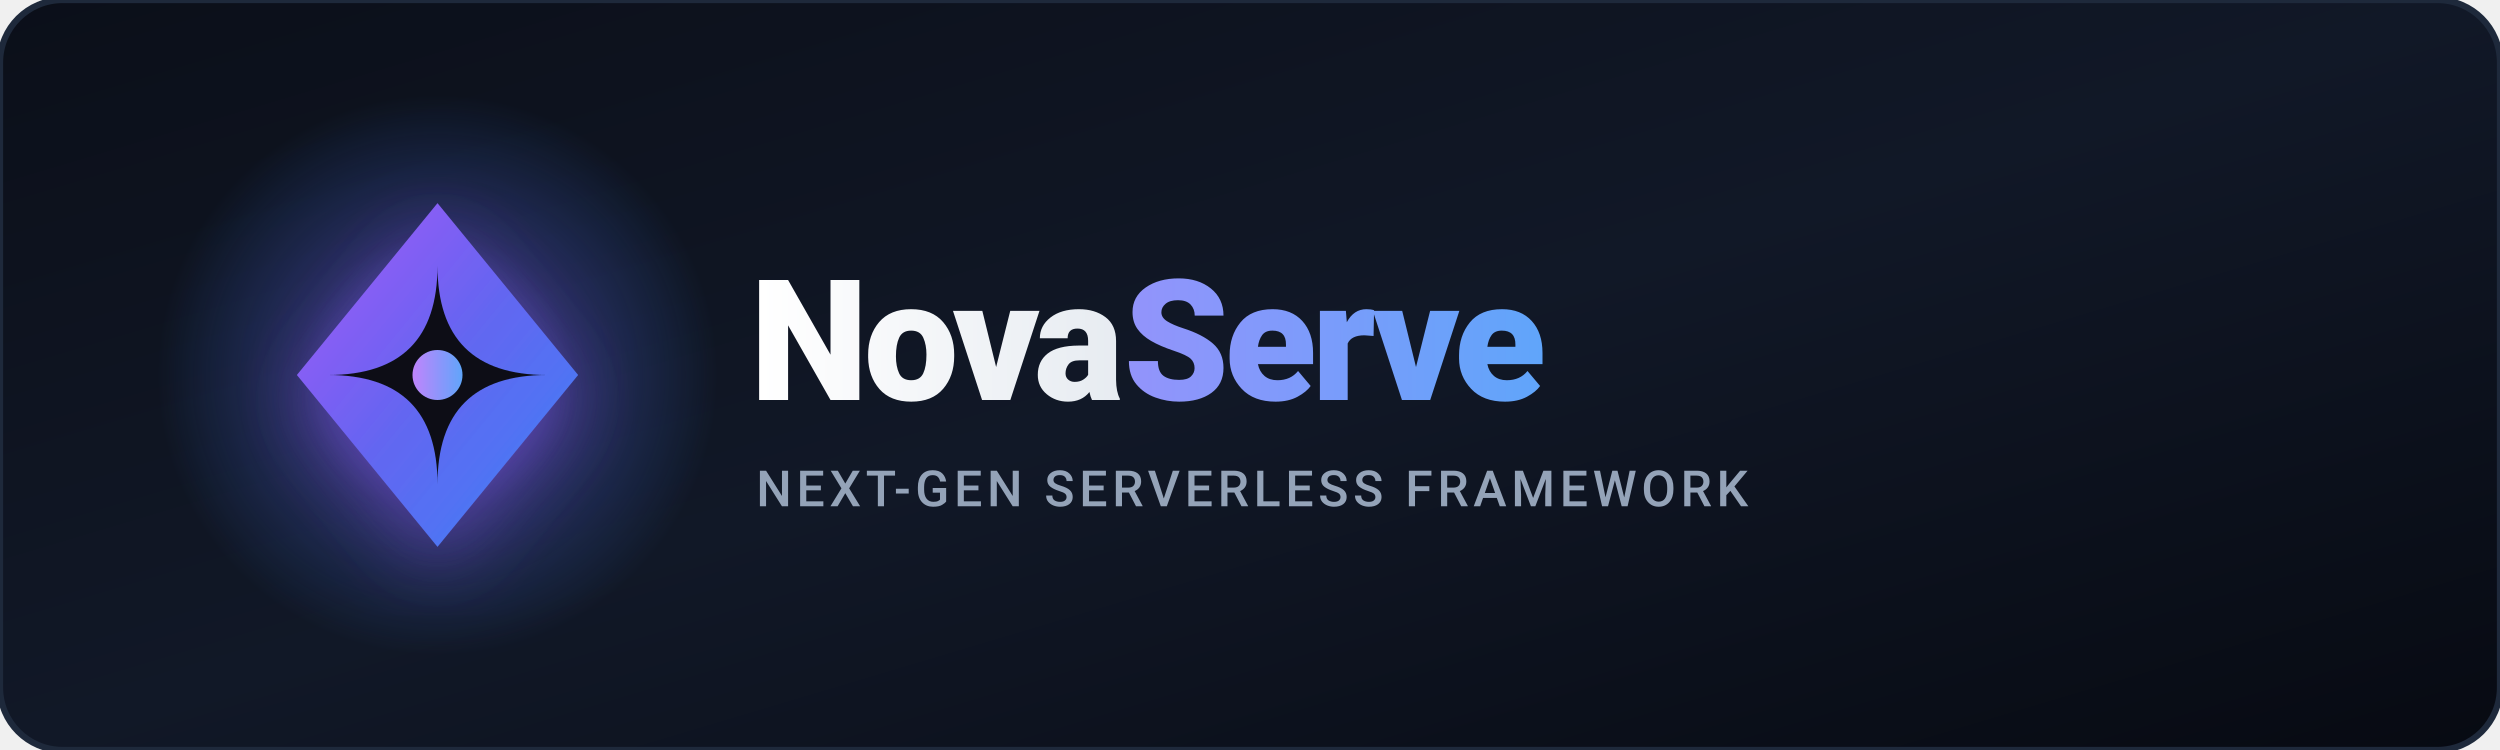
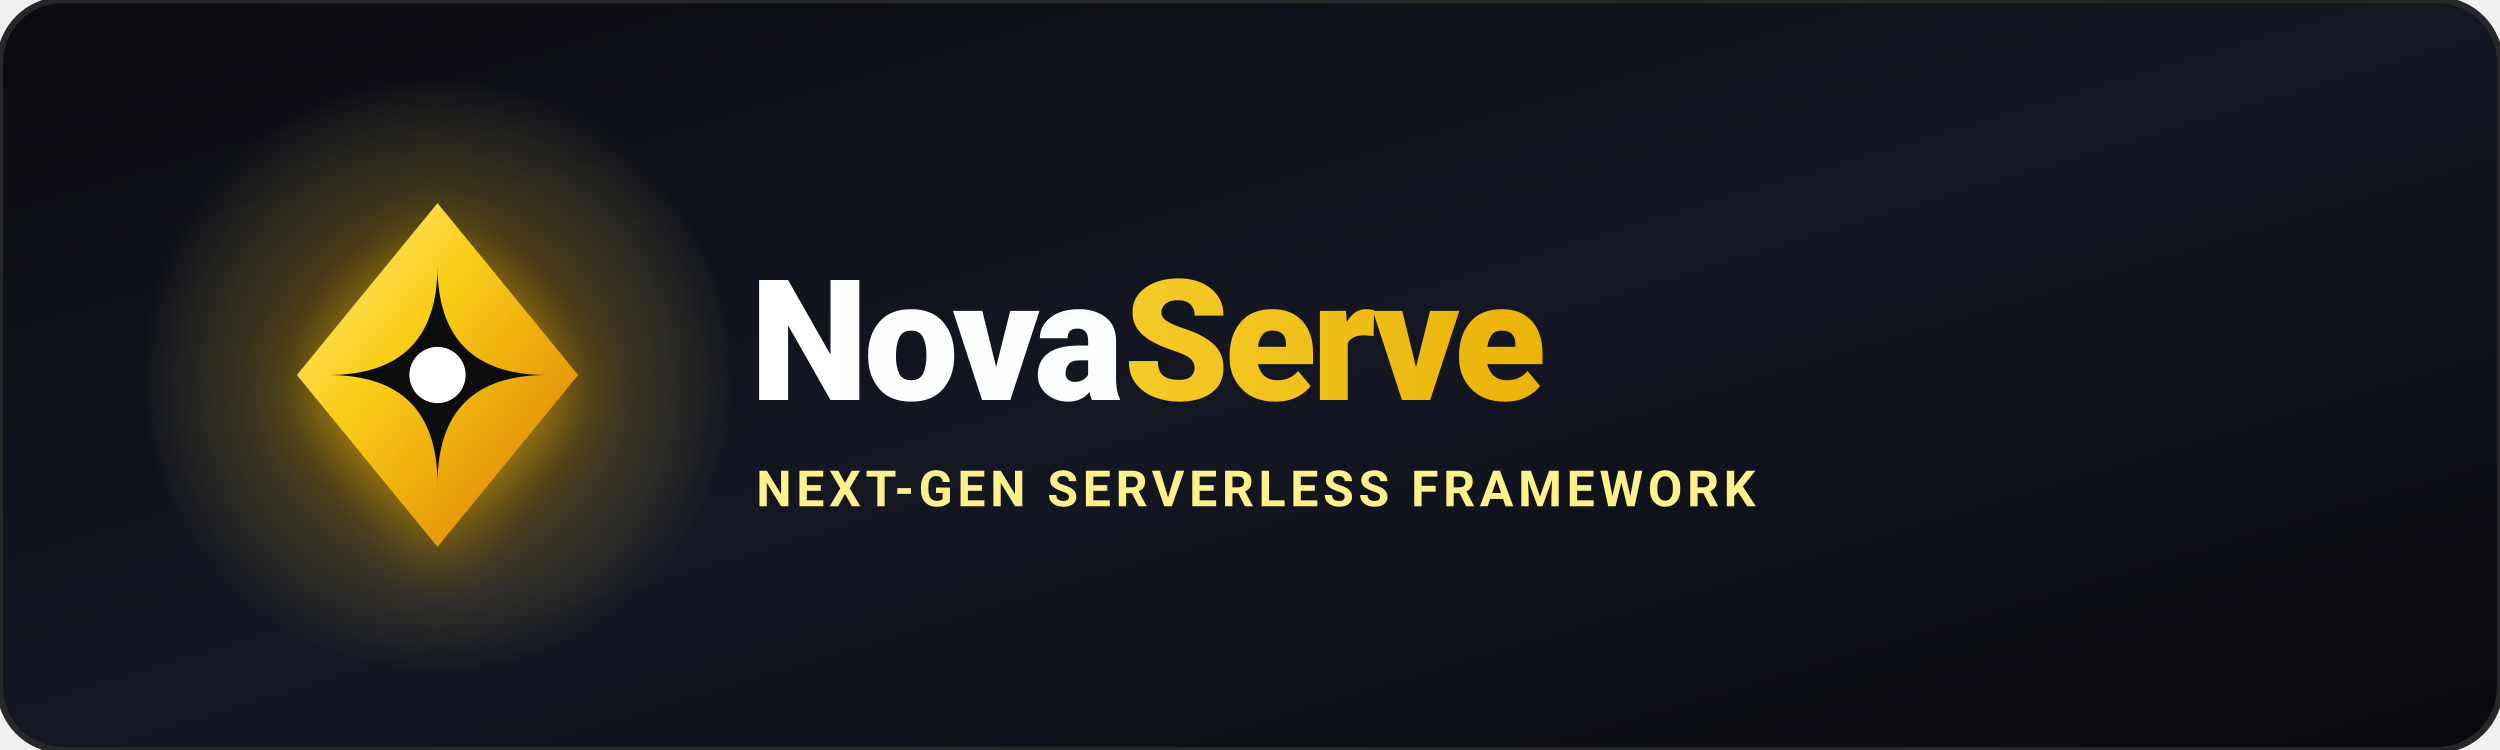
<svg xmlns="http://www.w3.org/2000/svg" viewBox="0 0 800 240" width="100%" height="100%">
  <defs>
    <linearGradient id="bgGradient" x1="0%" y1="0%" x2="100%" y2="100%">
-       <stop offset="0%" stop-color="#0b0f19" />
-       <stop offset="50%" stop-color="#111827" />
-       <stop offset="100%" stop-color="#070a12" />
+       <stop offset="0%" stop-color="#0a0b10" />
+       <stop offset="50%" stop-color="#141722" />
+       <stop offset="100%" stop-color="#08090d" />
    </linearGradient>
    <radialGradient id="novaGlow" cx="50%" cy="50%" r="50%">
-       <stop offset="0%" stop-color="#8b5cf6" stop-opacity="0.8" />
-       <stop offset="50%" stop-color="#6366f1" stop-opacity="0.3" />
-       <stop offset="100%" stop-color="#3b82f6" stop-opacity="0" />
+       <stop offset="0%" stop-color="#f59e0b" stop-opacity="0.75" />
+       <stop offset="50%" stop-color="#eab308" stop-opacity="0.25" />
+       <stop offset="100%" stop-color="#fef08a" stop-opacity="0" />
    </radialGradient>
    <linearGradient id="iconGradient" x1="0%" y1="0%" x2="100%" y2="100%">
-       <stop offset="0%" stop-color="#a855f7" />
-       <stop offset="50%" stop-color="#6366f1" />
-       <stop offset="100%" stop-color="#3b82f6" />
+       <stop offset="0%" stop-color="#fef08a" />
+       <stop offset="40%" stop-color="#facc15" />
+       <stop offset="100%" stop-color="#d97706" />
    </linearGradient>
-     <linearGradient id="textGradient" x1="0%" y1="0%" x2="100%" y2="0%">
+     <linearGradient id="whiteTextGradient" x1="0%" y1="0%" x2="100%" y2="0%">
      <stop offset="0%" stop-color="#ffffff" />
-       <stop offset="100%" stop-color="#cbd5e1" />
+       <stop offset="100%" stop-color="#f8fafc" />
    </linearGradient>
-     <linearGradient id="accentGradient" x1="0%" y1="0%" x2="100%" y2="0%">
-       <stop offset="0%" stop-color="#c084fc" />
-       <stop offset="100%" stop-color="#60a5fa" />
+     <linearGradient id="yellowAccentGradient" x1="0%" y1="0%" x2="100%" y2="0%">
+       <stop offset="0%" stop-color="#fde047" />
+       <stop offset="100%" stop-color="#eab308" />
    </linearGradient>
    <filter id="shadow" x="-20%" y="-20%" width="140%" height="140%">
-       <feDropShadow dx="0" dy="8" stdDeviation="12" flood-color="#8b5cf6" flood-opacity="0.4" />
+       <feDropShadow dx="0" dy="6" stdDeviation="10" flood-color="#eab308" flood-opacity="0.45" />
    </filter>
  </defs>
-   <rect width="800" height="240" rx="20" fill="url(#bgGradient)" stroke="#1e293b" stroke-width="2" />
-   <circle cx="140" cy="120" r="90" fill="url(#novaGlow)" />
+   <rect width="800" height="240" rx="20" fill="url(#bgGradient)" stroke="#27272a" stroke-width="2" />
+   <circle cx="140" cy="120" r="95" fill="url(#novaGlow)" />
  <g transform="translate(140, 120)" filter="url(#shadow)">
    <path d="M 0 -55 L 45 0 L 0 55 L -45 0 Z" fill="url(#iconGradient)" />
-     <path d="M 0 -35 Q 0 0 35 0 Q 0 0 0 35 Q 0 0 -35 0 Q 0 0 0 -35 Z" fill="#0b0f19" />
-     <circle cx="0" cy="0" r="8" fill="url(#accentGradient)" />
+     <path d="M 0 -35 Q 0 0 35 0 Q 0 0 0 35 Q 0 0 -35 0 Q 0 0 0 -35 Z" fill="#0a0b10" />
+     <circle cx="0" cy="0" r="9" fill="#ffffff" />
  </g>
-   <text x="240" y="128" font-family="-apple-system, BlinkMacSystemFont, 'Segoe UI', Roboto, 'Helvetica Neue', Arial, sans-serif" font-weight="800" font-size="54" letter-spacing="-1.5" fill="url(#textGradient)">
-     Nova<tspan fill="url(#accentGradient)">Serve</tspan>
+   <text x="240" y="128" font-family="-apple-system, BlinkMacSystemFont, 'Segoe UI', Roboto, 'Helvetica Neue', Arial, sans-serif" font-weight="800" font-size="54" letter-spacing="-1.5" fill="url(#whiteTextGradient)">
+     Nova<tspan fill="url(#yellowAccentGradient)">Serve</tspan>
  </text>
-   <text x="242" y="162" font-family="-apple-system, BlinkMacSystemFont, 'Segoe UI', Roboto, sans-serif" font-weight="500" font-size="16" letter-spacing="1.5" fill="#94a3b8">
+   <text x="242" y="162" font-family="-apple-system, BlinkMacSystemFont, 'Segoe UI', Roboto, sans-serif" font-weight="600" font-size="16" letter-spacing="1.5" fill="#fef08a">
    NEXT-GEN SERVERLESS FRAMEWORK
  </text>
</svg>
